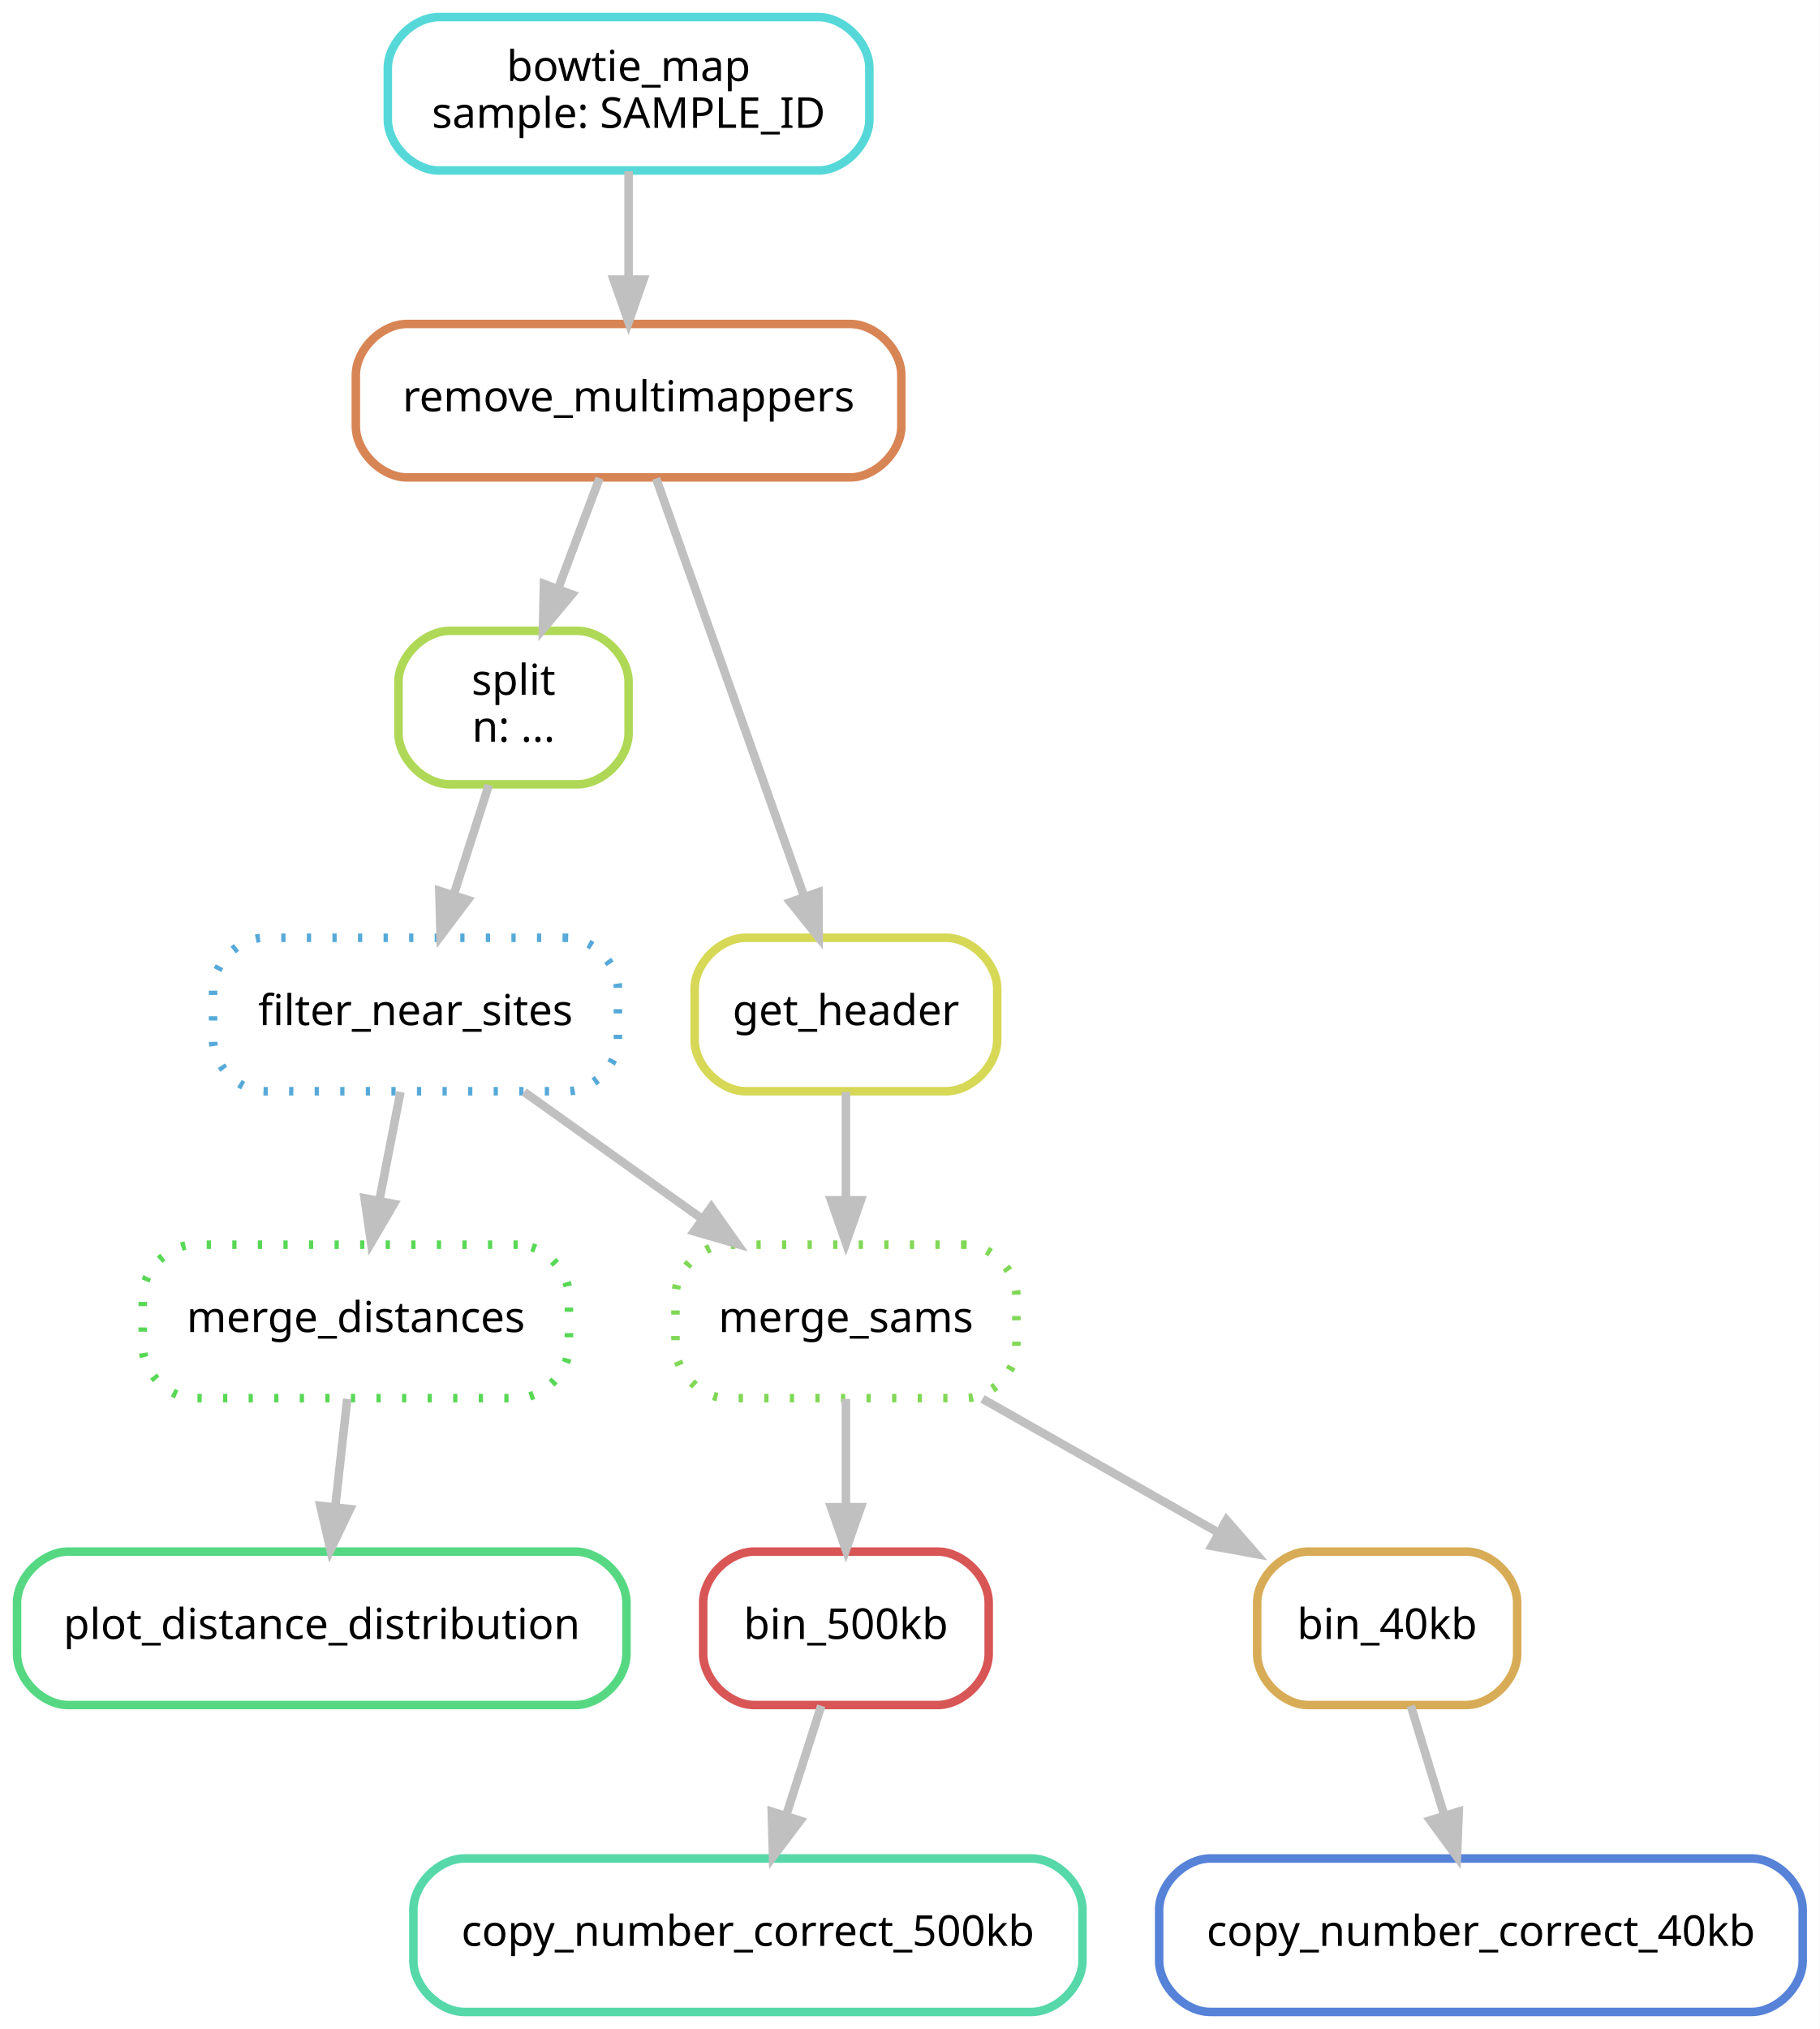
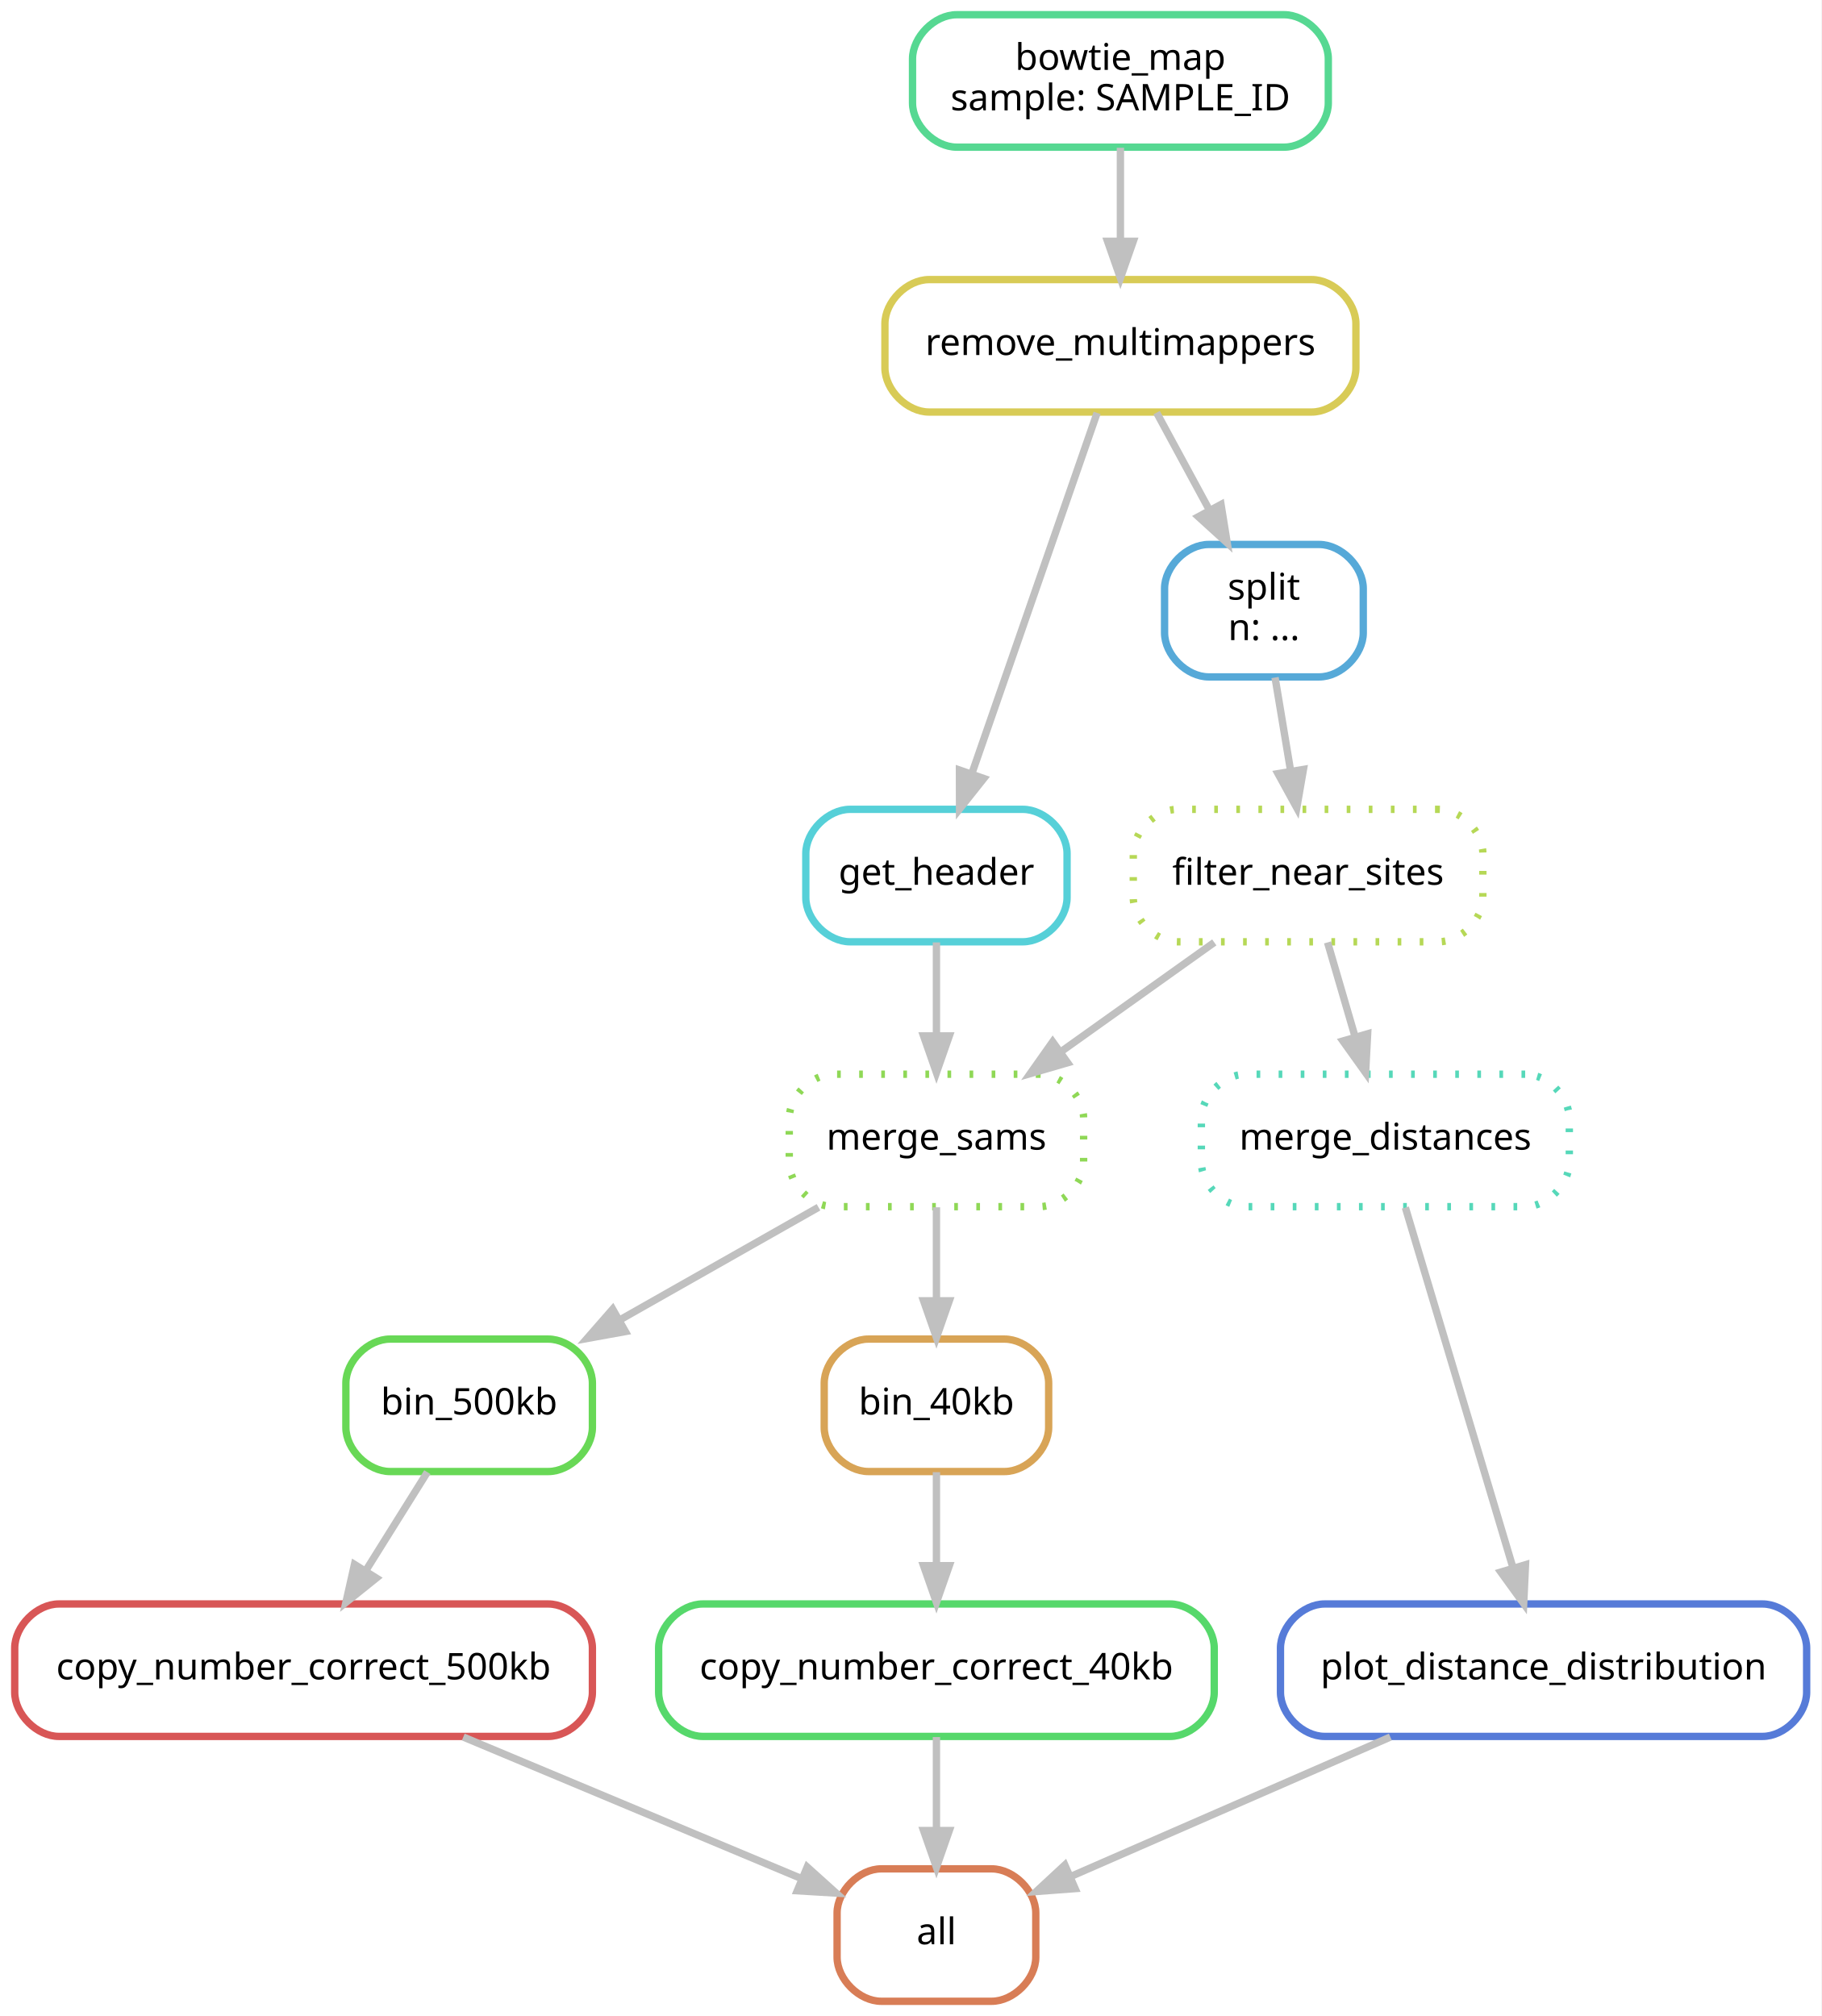
- <svg xmlns="http://www.w3.org/2000/svg" width="427pt" height="476pt" viewBox="0.00 0.00 427.00 476.00">
-   <g id="graph0" class="graph" transform="scale(1 1) rotate(0) translate(4 472)">
-     <polygon fill="#ffffff" stroke="transparent" points="-4,4 -4,-472 423,-472 423,4 -4,4" />
+ <svg xmlns="http://www.w3.org/2000/svg" width="495pt" height="548pt" viewBox="0.00 0.00 495.00 548.00">
+   <g id="graph0" class="graph" transform="scale(1 1) rotate(0) translate(4 544)">
+     <polygon fill="#ffffff" stroke="transparent" points="-4,4 -4,-544 491,-544 491,4 -4,4" />
    <g id="node1" class="node">
-       <path fill="none" stroke="#56d882" stroke-width="2" d="M131,-108C131,-108 12,-108 12,-108 6,-108 0,-102 0,-96 0,-96 0,-84 0,-84 0,-78 6,-72 12,-72 12,-72 131,-72 131,-72 137,-72 143,-78 143,-84 143,-84 143,-96 143,-96 143,-102 137,-108 131,-108" />
-       <text text-anchor="middle" x="71.5" y="-87.5" font-family="sans" font-size="10.00" fill="#000000">plot_distance_distribution</text>
+       <path fill="none" stroke="#d87d56" stroke-width="2" d="M265.5,-36C265.5,-36 235.5,-36 235.5,-36 229.5,-36 223.5,-30 223.5,-24 223.5,-24 223.5,-12 223.5,-12 223.5,-6 229.5,0 235.5,0 235.5,0 265.5,0 265.5,0 271.5,0 277.5,-6 277.5,-12 277.5,-12 277.5,-24 277.5,-24 277.5,-30 271.5,-36 265.5,-36" />
+       <text text-anchor="middle" x="250.5" y="-15.5" font-family="sans" font-size="10.00" fill="#000000">all</text>
    </g>
    <g id="node2" class="node">
-       <path fill="none" stroke="#56d8a9" stroke-width="2" d="M238,-36C238,-36 105,-36 105,-36 99,-36 93,-30 93,-24 93,-24 93,-12 93,-12 93,-6 99,0 105,0 105,0 238,0 238,0 244,0 250,-6 250,-12 250,-12 250,-24 250,-24 250,-30 244,-36 238,-36" />
-       <text text-anchor="middle" x="171.5" y="-15.5" font-family="sans" font-size="10.00" fill="#000000">copy_number_correct_500kb</text>
+       <path fill="none" stroke="#d85656" stroke-width="2" d="M145,-108C145,-108 12,-108 12,-108 6,-108 0,-102 0,-96 0,-96 0,-84 0,-84 0,-78 6,-72 12,-72 12,-72 145,-72 145,-72 151,-72 157,-78 157,-84 157,-84 157,-96 157,-96 157,-102 151,-108 145,-108" />
+       <text text-anchor="middle" x="78.5" y="-87.5" font-family="sans" font-size="10.00" fill="#000000">copy_number_correct_500kb</text>
+     </g>
+     <g id="edge1" class="edge">
+       <path fill="none" stroke="#c0c0c0" stroke-width="2" d="M121.903,-71.831C150.266,-59.959 186.898,-44.624 213.806,-33.36" />
+       <polygon fill="#c0c0c0" stroke="#c0c0c0" stroke-width="2" points="215.373,-36.499 223.246,-29.409 212.67,-30.041 215.373,-36.499" />
    </g>
    <g id="node3" class="node">
-       <path fill="none" stroke="#5682d8" stroke-width="2" d="M407,-36C407,-36 280,-36 280,-36 274,-36 268,-30 268,-24 268,-24 268,-12 268,-12 268,-6 274,0 280,0 280,0 407,0 407,0 413,0 419,-6 419,-12 419,-12 419,-24 419,-24 419,-30 413,-36 407,-36" />
-       <text text-anchor="middle" x="343.5" y="-15.5" font-family="sans" font-size="10.00" fill="#000000">copy_number_correct_40kb</text>
+       <path fill="none" stroke="#56d86b" stroke-width="2" d="M314,-108C314,-108 187,-108 187,-108 181,-108 175,-102 175,-96 175,-96 175,-84 175,-84 175,-78 181,-72 187,-72 187,-72 314,-72 314,-72 320,-72 326,-78 326,-84 326,-84 326,-96 326,-96 326,-102 320,-108 314,-108" />
+       <text text-anchor="middle" x="250.5" y="-87.5" font-family="sans" font-size="10.00" fill="#000000">copy_number_correct_40kb</text>
+     </g>
+     <g id="edge2" class="edge">
+       <path fill="none" stroke="#c0c0c0" stroke-width="2" d="M250.5,-71.831C250.5,-64.131 250.5,-54.974 250.5,-46.417" />
+       <polygon fill="#c0c0c0" stroke="#c0c0c0" stroke-width="2" points="254,-46.413 250.5,-36.413 247,-46.413 254,-46.413" />
    </g>
    <g id="node4" class="node">
-       <path fill="none" stroke="#59d856" stroke-width="2" stroke-dasharray="1,5" d="M117.5,-180C117.5,-180 41.5,-180 41.5,-180 35.5,-180 29.5,-174 29.5,-168 29.5,-168 29.5,-156 29.5,-156 29.5,-150 35.5,-144 41.5,-144 41.5,-144 117.5,-144 117.5,-144 123.5,-144 129.5,-150 129.5,-156 129.5,-156 129.5,-168 129.5,-168 129.5,-174 123.5,-180 117.5,-180" />
-       <text text-anchor="middle" x="79.5" y="-159.5" font-family="sans" font-size="10.00" fill="#000000">merge_distances</text>
+       <path fill="none" stroke="#567bd8" stroke-width="2" d="M475,-108C475,-108 356,-108 356,-108 350,-108 344,-102 344,-96 344,-96 344,-84 344,-84 344,-78 350,-72 356,-72 356,-72 475,-72 475,-72 481,-72 487,-78 487,-84 487,-84 487,-96 487,-96 487,-102 481,-108 475,-108" />
+       <text text-anchor="middle" x="415.5" y="-87.5" font-family="sans" font-size="10.00" fill="#000000">plot_distance_distribution</text>
    </g>
-     <g id="edge1" class="edge">
-       <path fill="none" stroke="#c0c0c0" stroke-width="2" d="M77.481,-143.831C76.626,-136.131 75.608,-126.974 74.657,-118.417" />
-       <polygon fill="#c0c0c0" stroke="#c0c0c0" stroke-width="2" points="78.129,-117.966 73.546,-108.413 71.172,-118.739 78.129,-117.966" />
+     <g id="edge3" class="edge">
+       <path fill="none" stroke="#c0c0c0" stroke-width="2" d="M373.863,-71.831C347.113,-60.158 312.694,-45.139 287.012,-33.932" />
+       <polygon fill="#c0c0c0" stroke="#c0c0c0" stroke-width="2" points="288.196,-30.631 277.631,-29.839 285.396,-37.046 288.196,-30.631" />
    </g>
    <g id="node5" class="node">
-       <path fill="none" stroke="#d85656" stroke-width="2" d="M216,-108C216,-108 173,-108 173,-108 167,-108 161,-102 161,-96 161,-96 161,-84 161,-84 161,-78 167,-72 173,-72 173,-72 216,-72 216,-72 222,-72 228,-78 228,-84 228,-84 228,-96 228,-96 228,-102 222,-108 216,-108" />
-       <text text-anchor="middle" x="194.5" y="-87.5" font-family="sans" font-size="10.00" fill="#000000">bin_500kb</text>
+       <path fill="none" stroke="#68d856" stroke-width="2" d="M145,-180C145,-180 102,-180 102,-180 96,-180 90,-174 90,-168 90,-168 90,-156 90,-156 90,-150 96,-144 102,-144 102,-144 145,-144 145,-144 151,-144 157,-150 157,-156 157,-156 157,-168 157,-168 157,-174 151,-180 145,-180" />
+       <text text-anchor="middle" x="123.5" y="-159.5" font-family="sans" font-size="10.00" fill="#000000">bin_500kb</text>
    </g>
-     <g id="edge2" class="edge">
-       <path fill="none" stroke="#c0c0c0" stroke-width="2" d="M188.696,-71.831C186.209,-64.046 183.247,-54.773 180.488,-46.135" />
-       <polygon fill="#c0c0c0" stroke="#c0c0c0" stroke-width="2" points="183.759,-44.874 177.382,-36.413 177.091,-47.004 183.759,-44.874" />
+     <g id="edge4" class="edge">
+       <path fill="none" stroke="#c0c0c0" stroke-width="2" d="M112.145,-143.831C107.067,-135.708 100.977,-125.964 95.382,-117.012" />
+       <polygon fill="#c0c0c0" stroke="#c0c0c0" stroke-width="2" points="98.276,-115.038 90.008,-108.413 92.34,-118.748 98.276,-115.038" />
    </g>
    <g id="node6" class="node">
-       <path fill="none" stroke="#d8ac56" stroke-width="2" d="M340,-108C340,-108 303,-108 303,-108 297,-108 291,-102 291,-96 291,-96 291,-84 291,-84 291,-78 297,-72 303,-72 303,-72 340,-72 340,-72 346,-72 352,-78 352,-84 352,-84 352,-96 352,-96 352,-102 346,-108 340,-108" />
-       <text text-anchor="middle" x="321.5" y="-87.5" font-family="sans" font-size="10.00" fill="#000000">bin_40kb</text>
+       <path fill="none" stroke="#d8a456" stroke-width="2" d="M269,-180C269,-180 232,-180 232,-180 226,-180 220,-174 220,-168 220,-168 220,-156 220,-156 220,-150 226,-144 232,-144 232,-144 269,-144 269,-144 275,-144 281,-150 281,-156 281,-156 281,-168 281,-168 281,-174 275,-180 269,-180" />
+       <text text-anchor="middle" x="250.5" y="-159.5" font-family="sans" font-size="10.00" fill="#000000">bin_40kb</text>
    </g>
-     <g id="edge3" class="edge">
-       <path fill="none" stroke="#c0c0c0" stroke-width="2" d="M327.051,-71.831C329.43,-64.046 332.264,-54.773 334.903,-46.135" />
-       <polygon fill="#c0c0c0" stroke="#c0c0c0" stroke-width="2" points="338.299,-47 337.874,-36.413 331.604,-44.954 338.299,-47" />
+     <g id="edge5" class="edge">
+       <path fill="none" stroke="#c0c0c0" stroke-width="2" d="M250.5,-143.831C250.5,-136.131 250.5,-126.974 250.5,-118.417" />
+       <polygon fill="#c0c0c0" stroke="#c0c0c0" stroke-width="2" points="254,-118.413 250.5,-108.413 247,-118.413 254,-118.413" />
    </g>
    <g id="node7" class="node">
-       <path fill="none" stroke="#56a9d8" stroke-width="2" stroke-dasharray="1,5" d="M129,-252C129,-252 58,-252 58,-252 52,-252 46,-246 46,-240 46,-240 46,-228 46,-228 46,-222 52,-216 58,-216 58,-216 129,-216 129,-216 135,-216 141,-222 141,-228 141,-228 141,-240 141,-240 141,-246 135,-252 129,-252" />
-       <text text-anchor="middle" x="93.5" y="-231.5" font-family="sans" font-size="10.00" fill="#000000">filter_near_sites</text>
+       <path fill="none" stroke="#56d8b9" stroke-width="2" stroke-dasharray="1,5" d="M410.5,-252C410.5,-252 334.5,-252 334.5,-252 328.5,-252 322.5,-246 322.5,-240 322.5,-240 322.5,-228 322.5,-228 322.5,-222 328.5,-216 334.5,-216 334.5,-216 410.5,-216 410.5,-216 416.5,-216 422.5,-222 422.5,-228 422.5,-228 422.5,-240 422.5,-240 422.5,-246 416.5,-252 410.5,-252" />
+       <text text-anchor="middle" x="372.5" y="-231.5" font-family="sans" font-size="10.00" fill="#000000">merge_distances</text>
    </g>
-     <g id="edge4" class="edge">
-       <path fill="none" stroke="#c0c0c0" stroke-width="2" d="M89.967,-215.831C88.47,-208.131 86.689,-198.974 85.025,-190.417" />
-       <polygon fill="#c0c0c0" stroke="#c0c0c0" stroke-width="2" points="88.425,-189.561 83.08,-180.413 81.553,-190.898 88.425,-189.561" />
+     <g id="edge6" class="edge">
+       <path fill="none" stroke="#c0c0c0" stroke-width="2" d="M377.946,-215.762C385.313,-191.093 398.521,-146.86 407.147,-117.973" />
+       <polygon fill="#c0c0c0" stroke="#c0c0c0" stroke-width="2" points="410.591,-118.673 410.098,-108.09 403.883,-116.67 410.591,-118.673" />
    </g>
    <g id="node8" class="node">
-       <path fill="none" stroke="#80d856" stroke-width="2" stroke-dasharray="1,5" d="M222.5,-180C222.5,-180 166.5,-180 166.5,-180 160.5,-180 154.5,-174 154.5,-168 154.5,-168 154.5,-156 154.5,-156 154.5,-150 160.5,-144 166.5,-144 166.5,-144 222.5,-144 222.5,-144 228.5,-144 234.5,-150 234.5,-156 234.5,-156 234.5,-168 234.5,-168 234.5,-174 228.5,-180 222.5,-180" />
-       <text text-anchor="middle" x="194.5" y="-159.5" font-family="sans" font-size="10.00" fill="#000000">merge_sams</text>
+       <path fill="none" stroke="#8fd856" stroke-width="2" stroke-dasharray="1,5" d="M278.5,-252C278.5,-252 222.5,-252 222.5,-252 216.5,-252 210.5,-246 210.5,-240 210.5,-240 210.5,-228 210.5,-228 210.5,-222 216.5,-216 222.5,-216 222.5,-216 278.5,-216 278.5,-216 284.5,-216 290.5,-222 290.5,-228 290.5,-228 290.5,-240 290.5,-240 290.5,-246 284.5,-252 278.5,-252" />
+       <text text-anchor="middle" x="250.5" y="-231.5" font-family="sans" font-size="10.00" fill="#000000">merge_sams</text>
+     </g>
+     <g id="edge7" class="edge">
+       <path fill="none" stroke="#c0c0c0" stroke-width="2" d="M218.452,-215.831C202.058,-206.537 181.921,-195.121 164.417,-185.197" />
+       <polygon fill="#c0c0c0" stroke="#c0c0c0" stroke-width="2" points="165.963,-182.05 155.537,-180.163 162.51,-188.139 165.963,-182.05" />
    </g>
    <g id="edge8" class="edge">
-       <path fill="none" stroke="#c0c0c0" stroke-width="2" d="M118.987,-215.831C131.666,-206.793 147.16,-195.748 160.805,-186.02" />
-       <polygon fill="#c0c0c0" stroke="#c0c0c0" stroke-width="2" points="162.911,-188.818 169.022,-180.163 158.847,-183.118 162.911,-188.818" />
-     </g>
-     <g id="edge5" class="edge">
-       <path fill="none" stroke="#c0c0c0" stroke-width="2" d="M194.5,-143.831C194.5,-136.131 194.5,-126.974 194.5,-118.417" />
-       <polygon fill="#c0c0c0" stroke="#c0c0c0" stroke-width="2" points="198,-118.413 194.5,-108.413 191,-118.413 198,-118.413" />
-     </g>
-     <g id="edge6" class="edge">
-       <path fill="none" stroke="#c0c0c0" stroke-width="2" d="M226.548,-143.831C243.317,-134.324 264.003,-122.597 281.781,-112.518" />
-       <polygon fill="#c0c0c0" stroke="#c0c0c0" stroke-width="2" points="283.804,-115.394 290.777,-107.418 280.352,-109.305 283.804,-115.394" />
+       <path fill="none" stroke="#c0c0c0" stroke-width="2" d="M250.5,-215.831C250.5,-208.131 250.5,-198.974 250.5,-190.417" />
+       <polygon fill="#c0c0c0" stroke="#c0c0c0" stroke-width="2" points="254,-190.413 250.5,-180.413 247,-190.413 254,-190.413" />
    </g>
    <g id="node9" class="node">
-       <path fill="none" stroke="#afd856" stroke-width="2" d="M131.5,-324C131.5,-324 101.5,-324 101.5,-324 95.5,-324 89.5,-318 89.5,-312 89.5,-312 89.5,-300 89.5,-300 89.5,-294 95.5,-288 101.5,-288 101.5,-288 131.5,-288 131.5,-288 137.5,-288 143.5,-294 143.5,-300 143.5,-300 143.5,-312 143.5,-312 143.5,-318 137.5,-324 131.5,-324" />
-       <text text-anchor="middle" x="116.5" y="-309" font-family="sans" font-size="10.00" fill="#000000">split</text>
-       <text text-anchor="middle" x="116.5" y="-298" font-family="sans" font-size="10.00" fill="#000000">n: ...</text>
+       <path fill="none" stroke="#b6d856" stroke-width="2" stroke-dasharray="1,5" d="M387,-324C387,-324 316,-324 316,-324 310,-324 304,-318 304,-312 304,-312 304,-300 304,-300 304,-294 310,-288 316,-288 316,-288 387,-288 387,-288 393,-288 399,-294 399,-300 399,-300 399,-312 399,-312 399,-318 393,-324 387,-324" />
+       <text text-anchor="middle" x="351.5" y="-303.5" font-family="sans" font-size="10.00" fill="#000000">filter_near_sites</text>
    </g>
-     <g id="edge7" class="edge">
-       <path fill="none" stroke="#c0c0c0" stroke-width="2" d="M110.696,-287.831C108.209,-280.046 105.247,-270.773 102.487,-262.135" />
-       <polygon fill="#c0c0c0" stroke="#c0c0c0" stroke-width="2" points="105.759,-260.874 99.382,-252.413 99.091,-263.004 105.759,-260.874" />
+     <g id="edge9" class="edge">
+       <path fill="none" stroke="#c0c0c0" stroke-width="2" d="M356.799,-287.831C359.07,-280.046 361.775,-270.773 364.294,-262.135" />
+       <polygon fill="#c0c0c0" stroke="#c0c0c0" stroke-width="2" points="367.689,-262.993 367.13,-252.413 360.969,-261.033 367.689,-262.993" />
+     </g>
+     <g id="edge11" class="edge">
+       <path fill="none" stroke="#c0c0c0" stroke-width="2" d="M326.013,-287.831C313.334,-278.793 297.84,-267.748 284.195,-258.02" />
+       <polygon fill="#c0c0c0" stroke="#c0c0c0" stroke-width="2" points="286.153,-255.118 275.978,-252.163 282.089,-260.818 286.153,-255.118" />
    </g>
    <g id="node10" class="node">
-       <path fill="none" stroke="#d6d856" stroke-width="2" d="M218,-252C218,-252 171,-252 171,-252 165,-252 159,-246 159,-240 159,-240 159,-228 159,-228 159,-222 165,-216 171,-216 171,-216 218,-216 218,-216 224,-216 230,-222 230,-228 230,-228 230,-240 230,-240 230,-246 224,-252 218,-252" />
-       <text text-anchor="middle" x="194.5" y="-231.5" font-family="sans" font-size="10.00" fill="#000000">get_header</text>
+       <path fill="none" stroke="#56d0d8" stroke-width="2" d="M274,-324C274,-324 227,-324 227,-324 221,-324 215,-318 215,-312 215,-312 215,-300 215,-300 215,-294 221,-288 227,-288 227,-288 274,-288 274,-288 280,-288 286,-294 286,-300 286,-300 286,-312 286,-312 286,-318 280,-324 274,-324" />
+       <text text-anchor="middle" x="250.5" y="-303.5" font-family="sans" font-size="10.00" fill="#000000">get_header</text>
    </g>
-     <g id="edge9" class="edge">
-       <path fill="none" stroke="#c0c0c0" stroke-width="2" d="M194.5,-215.831C194.5,-208.131 194.5,-198.974 194.5,-190.417" />
-       <polygon fill="#c0c0c0" stroke="#c0c0c0" stroke-width="2" points="198,-190.413 194.5,-180.413 191,-190.413 198,-190.413" />
+     <g id="edge10" class="edge">
+       <path fill="none" stroke="#c0c0c0" stroke-width="2" d="M250.5,-287.831C250.5,-280.131 250.5,-270.974 250.5,-262.417" />
+       <polygon fill="#c0c0c0" stroke="#c0c0c0" stroke-width="2" points="254,-262.413 250.5,-252.413 247,-262.413 254,-262.413" />
    </g>
    <g id="node11" class="node">
-       <path fill="none" stroke="#d88556" stroke-width="2" d="M195.5,-396C195.5,-396 91.5,-396 91.5,-396 85.5,-396 79.5,-390 79.5,-384 79.5,-384 79.5,-372 79.5,-372 79.5,-366 85.5,-360 91.5,-360 91.5,-360 195.5,-360 195.5,-360 201.5,-360 207.5,-366 207.5,-372 207.5,-372 207.5,-384 207.5,-384 207.5,-390 201.5,-396 195.5,-396" />
-       <text text-anchor="middle" x="143.5" y="-375.5" font-family="sans" font-size="10.00" fill="#000000">remove_multimappers</text>
+       <path fill="none" stroke="#56a9d8" stroke-width="2" d="M354.5,-396C354.5,-396 324.5,-396 324.5,-396 318.5,-396 312.5,-390 312.5,-384 312.5,-384 312.5,-372 312.5,-372 312.5,-366 318.5,-360 324.5,-360 324.5,-360 354.5,-360 354.5,-360 360.5,-360 366.5,-366 366.5,-372 366.5,-372 366.5,-384 366.5,-384 366.5,-390 360.5,-396 354.5,-396" />
+       <text text-anchor="middle" x="339.5" y="-381" font-family="sans" font-size="10.00" fill="#000000">split</text>
+       <text text-anchor="middle" x="339.5" y="-370" font-family="sans" font-size="10.00" fill="#000000">n: ...</text>
    </g>
-     <g id="edge10" class="edge">
-       <path fill="none" stroke="#c0c0c0" stroke-width="2" d="M136.687,-359.831C133.736,-351.962 130.214,-342.571 126.945,-333.853" />
-       <polygon fill="#c0c0c0" stroke="#c0c0c0" stroke-width="2" points="130.193,-332.548 123.405,-324.413 123.639,-335.005 130.193,-332.548" />
-     </g>
-     <g id="edge11" class="edge">
-       <path fill="none" stroke="#c0c0c0" stroke-width="2" d="M149.959,-359.762C158.735,-334.985 174.5,-290.471 184.727,-261.594" />
-       <polygon fill="#c0c0c0" stroke="#c0c0c0" stroke-width="2" points="188.054,-262.684 188.093,-252.09 181.456,-260.347 188.054,-262.684" />
+     <g id="edge12" class="edge">
+       <path fill="none" stroke="#c0c0c0" stroke-width="2" d="M342.528,-359.831C343.812,-352.131 345.338,-342.974 346.764,-334.417" />
+       <polygon fill="#c0c0c0" stroke="#c0c0c0" stroke-width="2" points="350.239,-334.853 348.431,-324.413 343.335,-333.702 350.239,-334.853" />
    </g>
    <g id="node12" class="node">
-       <path fill="none" stroke="#56d8d8" stroke-width="2" d="M188,-468C188,-468 99,-468 99,-468 93,-468 87,-462 87,-456 87,-456 87,-444 87,-444 87,-438 93,-432 99,-432 99,-432 188,-432 188,-432 194,-432 200,-438 200,-444 200,-444 200,-456 200,-456 200,-462 194,-468 188,-468" />
-       <text text-anchor="middle" x="143.5" y="-453" font-family="sans" font-size="10.00" fill="#000000">bowtie_map</text>
-       <text text-anchor="middle" x="143.5" y="-442" font-family="sans" font-size="10.00" fill="#000000">sample: SAMPLE_ID</text>
+       <path fill="none" stroke="#d8cb56" stroke-width="2" d="M352.5,-468C352.5,-468 248.5,-468 248.5,-468 242.5,-468 236.5,-462 236.5,-456 236.5,-456 236.5,-444 236.5,-444 236.5,-438 242.5,-432 248.5,-432 248.5,-432 352.5,-432 352.5,-432 358.5,-432 364.5,-438 364.5,-444 364.5,-444 364.5,-456 364.5,-456 364.5,-462 358.5,-468 352.5,-468" />
+       <text text-anchor="middle" x="300.5" y="-447.5" font-family="sans" font-size="10.00" fill="#000000">remove_multimappers</text>
    </g>
-     <g id="edge12" class="edge">
-       <path fill="none" stroke="#c0c0c0" stroke-width="2" d="M143.5,-431.831C143.5,-424.131 143.5,-414.974 143.5,-406.417" />
-       <polygon fill="#c0c0c0" stroke="#c0c0c0" stroke-width="2" points="147,-406.413 143.5,-396.413 140,-406.413 147,-406.413" />
+     <g id="edge13" class="edge">
+       <path fill="none" stroke="#c0c0c0" stroke-width="2" d="M294.168,-431.762C285.564,-406.985 270.108,-362.471 260.081,-333.594" />
+       <polygon fill="#c0c0c0" stroke="#c0c0c0" stroke-width="2" points="263.368,-332.388 256.781,-324.09 256.755,-334.684 263.368,-332.388" />
+     </g>
+     <g id="edge14" class="edge">
+       <path fill="none" stroke="#c0c0c0" stroke-width="2" d="M310.341,-431.831C314.696,-423.793 319.91,-414.167 324.717,-405.292" />
+       <polygon fill="#c0c0c0" stroke="#c0c0c0" stroke-width="2" points="327.841,-406.873 329.526,-396.413 321.686,-403.539 327.841,-406.873" />
+     </g>
+     <g id="node13" class="node">
+       <path fill="none" stroke="#56d892" stroke-width="2" d="M345,-540C345,-540 256,-540 256,-540 250,-540 244,-534 244,-528 244,-528 244,-516 244,-516 244,-510 250,-504 256,-504 256,-504 345,-504 345,-504 351,-504 357,-510 357,-516 357,-516 357,-528 357,-528 357,-534 351,-540 345,-540" />
+       <text text-anchor="middle" x="300.5" y="-525" font-family="sans" font-size="10.00" fill="#000000">bowtie_map</text>
+       <text text-anchor="middle" x="300.5" y="-514" font-family="sans" font-size="10.00" fill="#000000">sample: SAMPLE_ID</text>
+     </g>
+     <g id="edge15" class="edge">
+       <path fill="none" stroke="#c0c0c0" stroke-width="2" d="M300.5,-503.831C300.5,-496.131 300.5,-486.974 300.5,-478.417" />
+       <polygon fill="#c0c0c0" stroke="#c0c0c0" stroke-width="2" points="304,-478.413 300.5,-468.413 297,-478.413 304,-478.413" />
    </g>
  </g>
</svg>
